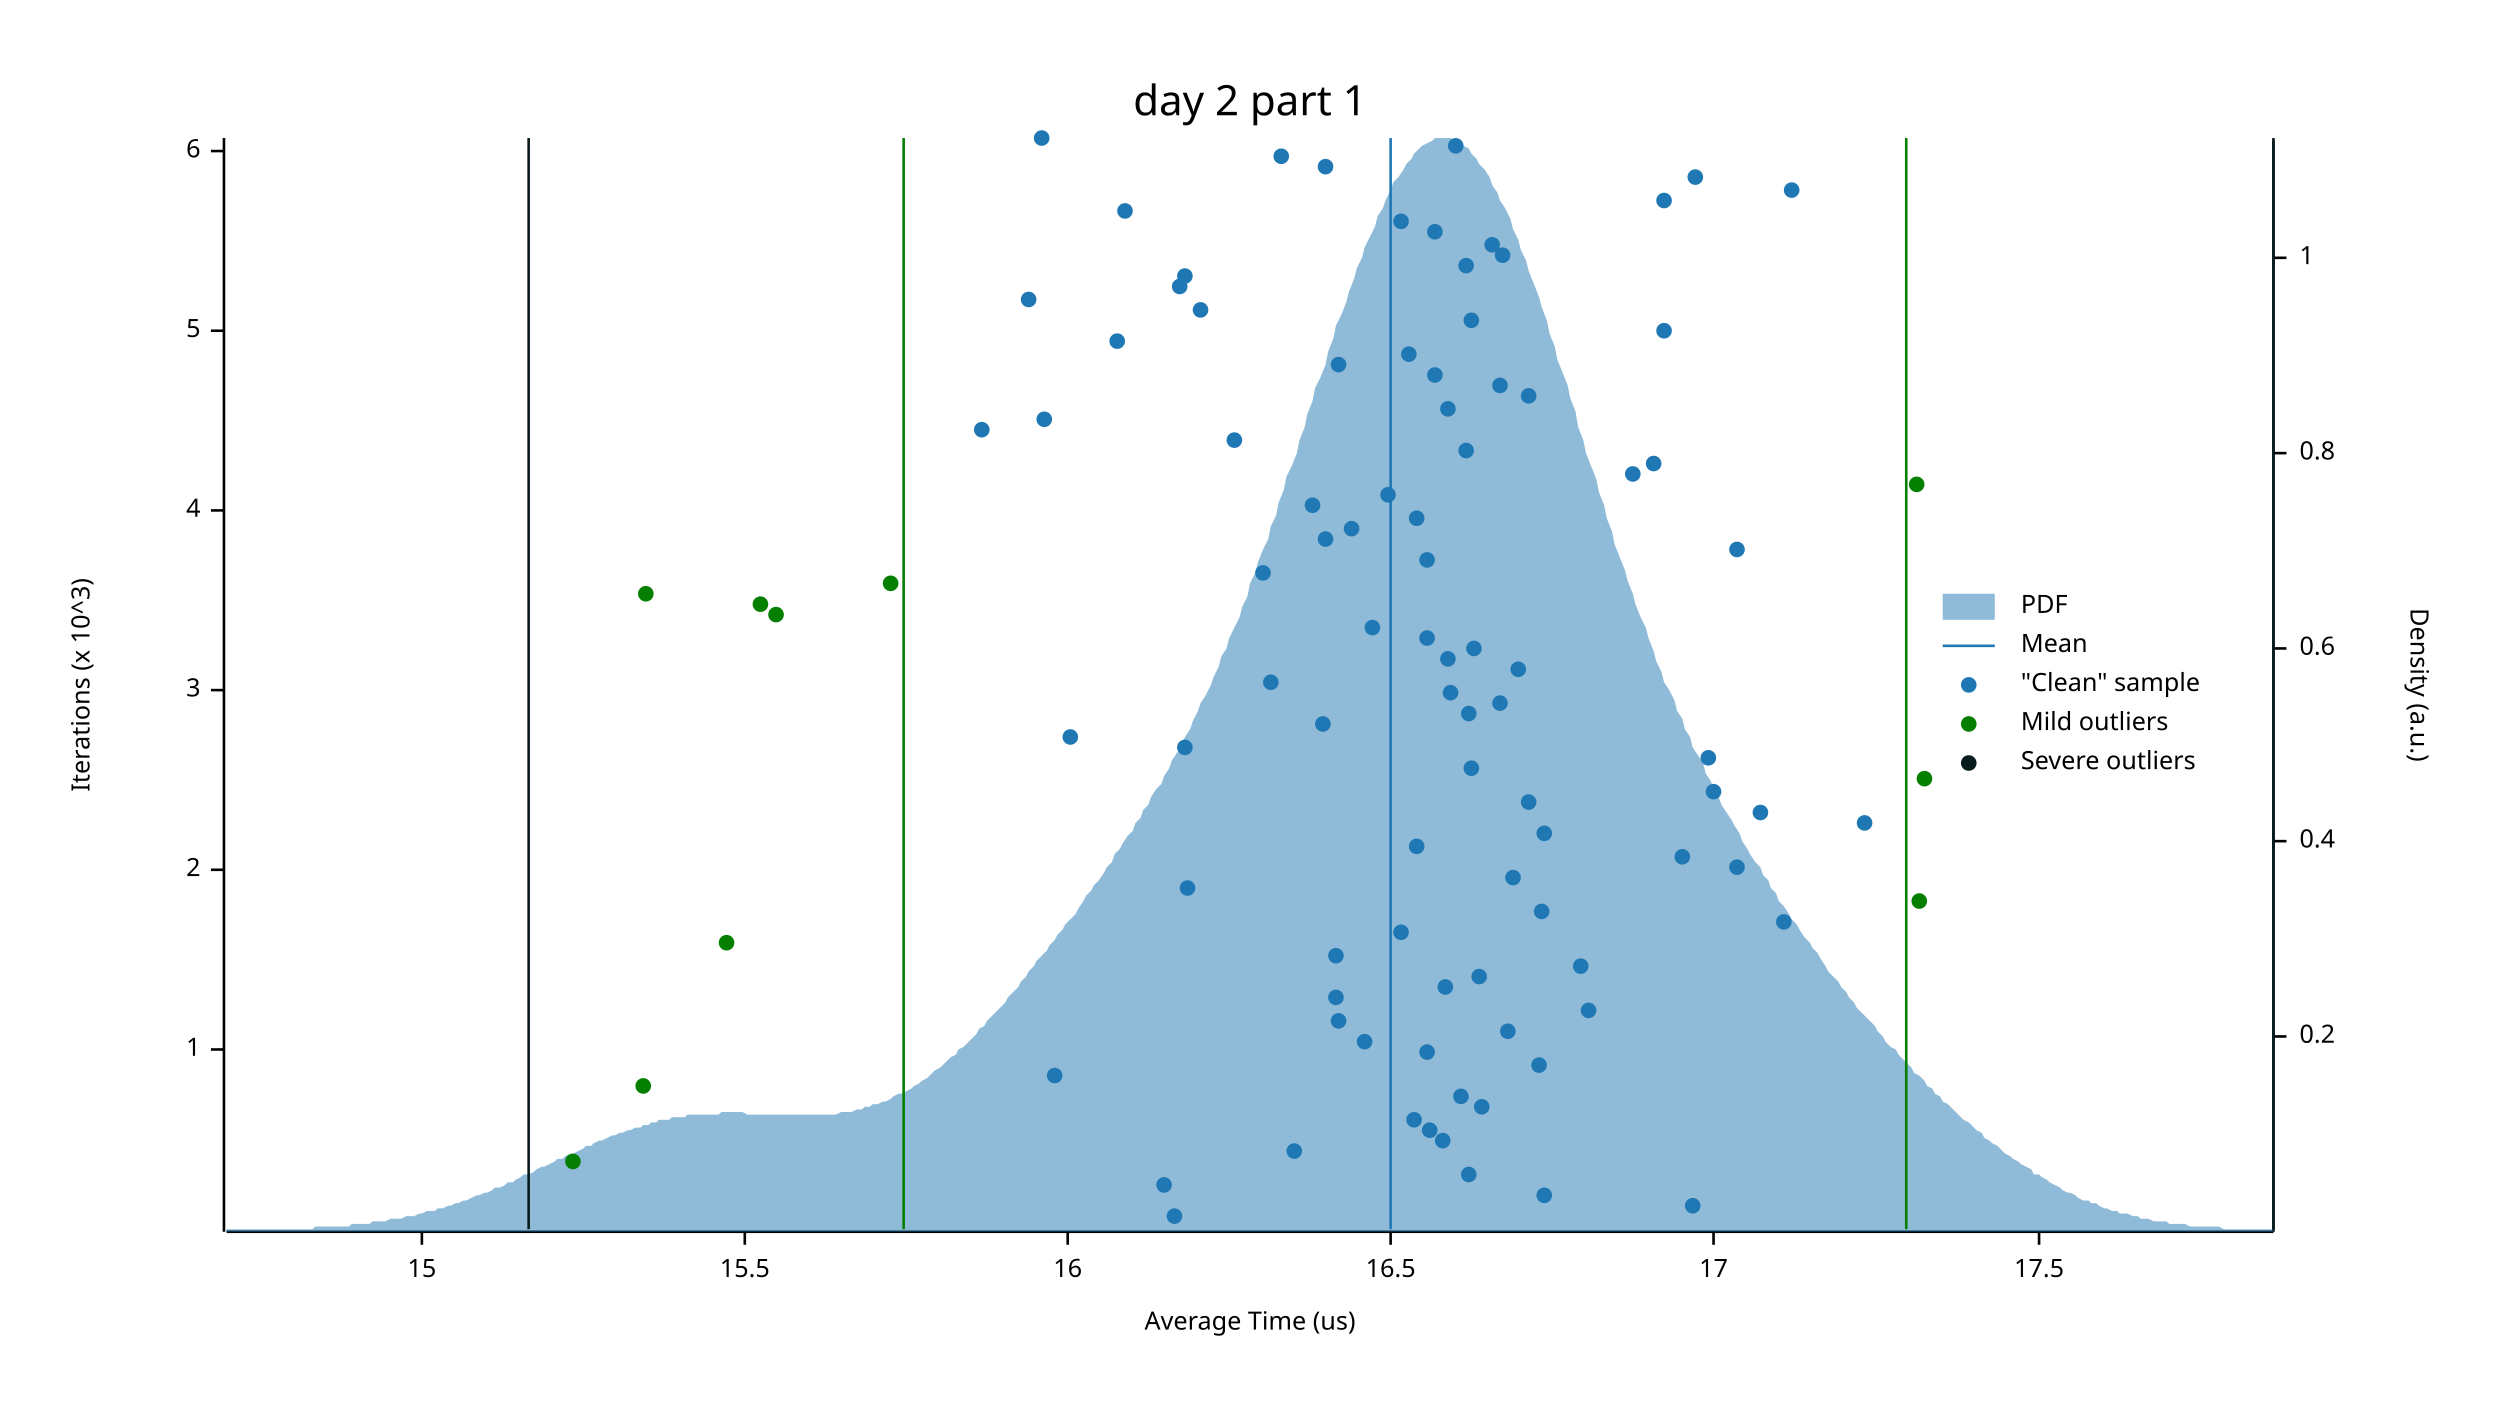
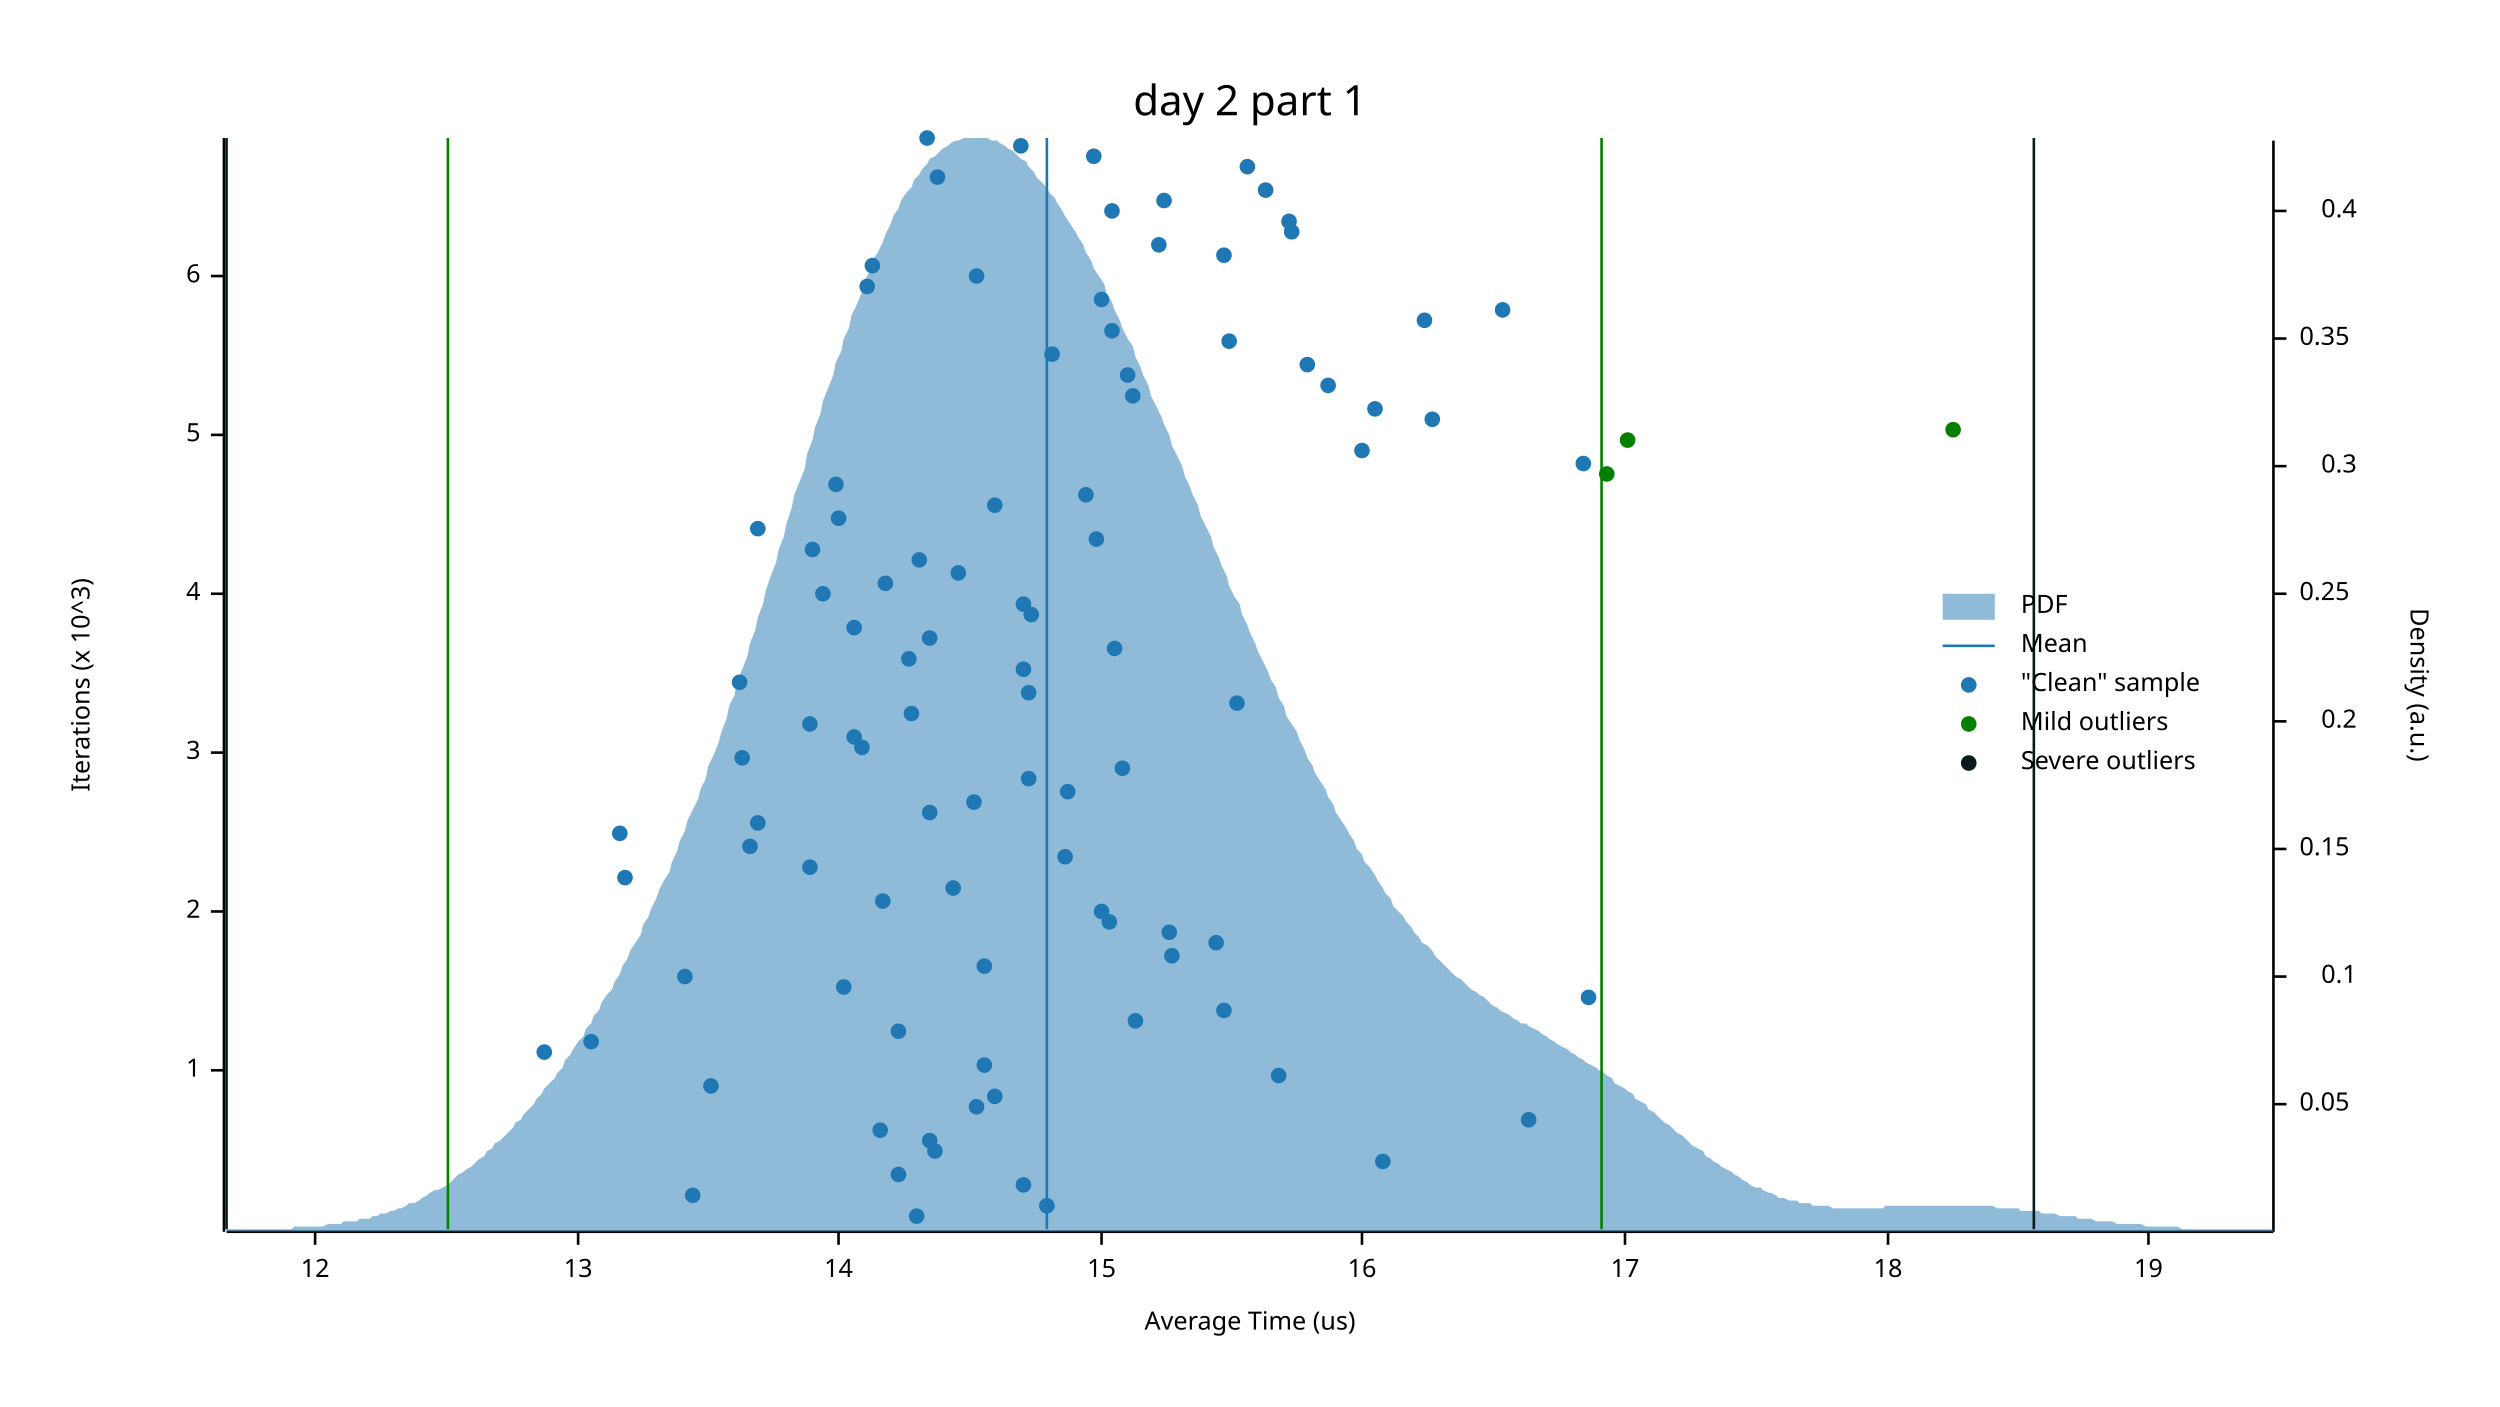
<svg xmlns="http://www.w3.org/2000/svg" width="960" height="540" viewBox="0 0 960 540">
  <text x="480" y="32" dy="0.76em" text-anchor="middle" font-family="sans-serif" font-size="16.129" opacity="1" fill="#000000">
day 2 part 1
</text>
  <text x="27" y="263" dy="0.76em" text-anchor="middle" font-family="sans-serif" font-size="9.677" opacity="1" fill="#000000" transform="rotate(270, 27, 263)">
Iterations (x 10^3)
</text>
  <text x="480" y="513" dy="-0.5ex" text-anchor="middle" font-family="sans-serif" font-size="9.677" opacity="1" fill="#000000">
Average Time (us)
</text>
  <polyline fill="none" opacity="1" stroke="#000000" stroke-width="1" points="86,53 86,473 " />
-   <text x="77" y="403" dy="0.5ex" text-anchor="end" font-family="sans-serif" font-size="9.677" opacity="1" fill="#000000">
+   <text x="77" y="411" dy="0.5ex" text-anchor="end" font-family="sans-serif" font-size="9.677" opacity="1" fill="#000000">
1
</text>
-   <polyline fill="none" opacity="1" stroke="#000000" stroke-width="1" points="81,403 86,403 " />
-   <text x="77" y="334" dy="0.5ex" text-anchor="end" font-family="sans-serif" font-size="9.677" opacity="1" fill="#000000">
+   <polyline fill="none" opacity="1" stroke="#000000" stroke-width="1" points="81,411 86,411 " />
+   <text x="77" y="350" dy="0.5ex" text-anchor="end" font-family="sans-serif" font-size="9.677" opacity="1" fill="#000000">
2
</text>
-   <polyline fill="none" opacity="1" stroke="#000000" stroke-width="1" points="81,334 86,334 " />
-   <text x="77" y="265" dy="0.5ex" text-anchor="end" font-family="sans-serif" font-size="9.677" opacity="1" fill="#000000">
+   <polyline fill="none" opacity="1" stroke="#000000" stroke-width="1" points="81,350 86,350 " />
+   <text x="77" y="289" dy="0.5ex" text-anchor="end" font-family="sans-serif" font-size="9.677" opacity="1" fill="#000000">
3
</text>
-   <polyline fill="none" opacity="1" stroke="#000000" stroke-width="1" points="81,265 86,265 " />
-   <text x="77" y="196" dy="0.5ex" text-anchor="end" font-family="sans-serif" font-size="9.677" opacity="1" fill="#000000">
+   <polyline fill="none" opacity="1" stroke="#000000" stroke-width="1" points="81,289 86,289 " />
+   <text x="77" y="228" dy="0.5ex" text-anchor="end" font-family="sans-serif" font-size="9.677" opacity="1" fill="#000000">
4
</text>
-   <polyline fill="none" opacity="1" stroke="#000000" stroke-width="1" points="81,196 86,196 " />
-   <text x="77" y="127" dy="0.5ex" text-anchor="end" font-family="sans-serif" font-size="9.677" opacity="1" fill="#000000">
+   <polyline fill="none" opacity="1" stroke="#000000" stroke-width="1" points="81,228 86,228 " />
+   <text x="77" y="167" dy="0.5ex" text-anchor="end" font-family="sans-serif" font-size="9.677" opacity="1" fill="#000000">
5
</text>
-   <polyline fill="none" opacity="1" stroke="#000000" stroke-width="1" points="81,127 86,127 " />
-   <text x="77" y="58" dy="0.5ex" text-anchor="end" font-family="sans-serif" font-size="9.677" opacity="1" fill="#000000">
+   <polyline fill="none" opacity="1" stroke="#000000" stroke-width="1" points="81,167 86,167 " />
+   <text x="77" y="106" dy="0.5ex" text-anchor="end" font-family="sans-serif" font-size="9.677" opacity="1" fill="#000000">
6
</text>
-   <polyline fill="none" opacity="1" stroke="#000000" stroke-width="1" points="81,58 86,58 " />
+   <polyline fill="none" opacity="1" stroke="#000000" stroke-width="1" points="81,106 86,106 " />
  <polyline fill="none" opacity="1" stroke="#000000" stroke-width="1" points="87,473 873,473 " />
-   <text x="162" y="483" dy="0.76em" text-anchor="middle" font-family="sans-serif" font-size="9.677" opacity="1" fill="#000000">
+   <text x="121" y="483" dy="0.76em" text-anchor="middle" font-family="sans-serif" font-size="9.677" opacity="1" fill="#000000">
+ 12
+ </text>
+   <polyline fill="none" opacity="1" stroke="#000000" stroke-width="1" points="121,473 121,478 " />
+   <text x="222" y="483" dy="0.76em" text-anchor="middle" font-family="sans-serif" font-size="9.677" opacity="1" fill="#000000">
+ 13
+ </text>
+   <polyline fill="none" opacity="1" stroke="#000000" stroke-width="1" points="222,473 222,478 " />
+   <text x="322" y="483" dy="0.76em" text-anchor="middle" font-family="sans-serif" font-size="9.677" opacity="1" fill="#000000">
+ 14
+ </text>
+   <polyline fill="none" opacity="1" stroke="#000000" stroke-width="1" points="322,473 322,478 " />
+   <text x="423" y="483" dy="0.76em" text-anchor="middle" font-family="sans-serif" font-size="9.677" opacity="1" fill="#000000">
15
</text>
-   <polyline fill="none" opacity="1" stroke="#000000" stroke-width="1" points="162,473 162,478 " />
-   <text x="286" y="483" dy="0.76em" text-anchor="middle" font-family="sans-serif" font-size="9.677" opacity="1" fill="#000000">
- 15.5
- </text>
-   <polyline fill="none" opacity="1" stroke="#000000" stroke-width="1" points="286,473 286,478 " />
-   <text x="410" y="483" dy="0.76em" text-anchor="middle" font-family="sans-serif" font-size="9.677" opacity="1" fill="#000000">
+   <polyline fill="none" opacity="1" stroke="#000000" stroke-width="1" points="423,473 423,478 " />
+   <text x="523" y="483" dy="0.76em" text-anchor="middle" font-family="sans-serif" font-size="9.677" opacity="1" fill="#000000">
16
</text>
-   <polyline fill="none" opacity="1" stroke="#000000" stroke-width="1" points="410,473 410,478 " />
-   <text x="534" y="483" dy="0.76em" text-anchor="middle" font-family="sans-serif" font-size="9.677" opacity="1" fill="#000000">
- 16.5
- </text>
-   <polyline fill="none" opacity="1" stroke="#000000" stroke-width="1" points="534,473 534,478 " />
-   <text x="658" y="483" dy="0.76em" text-anchor="middle" font-family="sans-serif" font-size="9.677" opacity="1" fill="#000000">
+   <polyline fill="none" opacity="1" stroke="#000000" stroke-width="1" points="523,473 523,478 " />
+   <text x="624" y="483" dy="0.76em" text-anchor="middle" font-family="sans-serif" font-size="9.677" opacity="1" fill="#000000">
17
</text>
-   <polyline fill="none" opacity="1" stroke="#000000" stroke-width="1" points="658,473 658,478 " />
-   <text x="783" y="483" dy="0.76em" text-anchor="middle" font-family="sans-serif" font-size="9.677" opacity="1" fill="#000000">
- 17.5
- </text>
-   <polyline fill="none" opacity="1" stroke="#000000" stroke-width="1" points="783,473 783,478 " />
+   <polyline fill="none" opacity="1" stroke="#000000" stroke-width="1" points="624,473 624,478 " />
+   <text x="725" y="483" dy="0.76em" text-anchor="middle" font-family="sans-serif" font-size="9.677" opacity="1" fill="#000000">
+ 18
+ </text>
+   <polyline fill="none" opacity="1" stroke="#000000" stroke-width="1" points="725,473 725,478 " />
+   <text x="825" y="483" dy="0.76em" text-anchor="middle" font-family="sans-serif" font-size="9.677" opacity="1" fill="#000000">
+ 19
+ </text>
+   <polyline fill="none" opacity="1" stroke="#000000" stroke-width="1" points="825,473 825,478 " />
  <text x="933" y="263" dy="0.76em" text-anchor="middle" font-family="sans-serif" font-size="9.677" opacity="1" fill="#000000" transform="rotate(90, 933, 263)">
Density (a.u.)
</text>
  <polyline fill="none" opacity="1" stroke="#000000" stroke-width="1" points="873,54 873,473 " />
-   <text x="883" y="398" dy="0.5ex" text-anchor="start" font-family="sans-serif" font-size="9.677" opacity="1" fill="#000000">
+   <text x="883" y="424" dy="0.5ex" text-anchor="start" font-family="sans-serif" font-size="9.677" opacity="1" fill="#000000">
+ 0.05
+ </text>
+   <polyline fill="none" opacity="1" stroke="#000000" stroke-width="1" points="873,424 878,424 " />
+   <text x="905" y="375" dy="0.5ex" text-anchor="end" font-family="sans-serif" font-size="9.677" opacity="1" fill="#000000">
+ 0.1
+ </text>
+   <polyline fill="none" opacity="1" stroke="#000000" stroke-width="1" points="873,375 878,375 " />
+   <text x="883" y="326" dy="0.5ex" text-anchor="start" font-family="sans-serif" font-size="9.677" opacity="1" fill="#000000">
+ 0.15
+ </text>
+   <polyline fill="none" opacity="1" stroke="#000000" stroke-width="1" points="873,326 878,326 " />
+   <text x="905" y="277" dy="0.5ex" text-anchor="end" font-family="sans-serif" font-size="9.677" opacity="1" fill="#000000">
0.2
</text>
-   <polyline fill="none" opacity="1" stroke="#000000" stroke-width="1" points="873,398 878,398 " />
-   <text x="883" y="323" dy="0.5ex" text-anchor="start" font-family="sans-serif" font-size="9.677" opacity="1" fill="#000000">
+   <polyline fill="none" opacity="1" stroke="#000000" stroke-width="1" points="873,277 878,277 " />
+   <text x="883" y="228" dy="0.5ex" text-anchor="start" font-family="sans-serif" font-size="9.677" opacity="1" fill="#000000">
+ 0.25
+ </text>
+   <polyline fill="none" opacity="1" stroke="#000000" stroke-width="1" points="873,228 878,228 " />
+   <text x="905" y="179" dy="0.5ex" text-anchor="end" font-family="sans-serif" font-size="9.677" opacity="1" fill="#000000">
+ 0.3
+ </text>
+   <polyline fill="none" opacity="1" stroke="#000000" stroke-width="1" points="873,179 878,179 " />
+   <text x="883" y="130" dy="0.5ex" text-anchor="start" font-family="sans-serif" font-size="9.677" opacity="1" fill="#000000">
+ 0.35
+ </text>
+   <polyline fill="none" opacity="1" stroke="#000000" stroke-width="1" points="873,130 878,130 " />
+   <text x="905" y="81" dy="0.5ex" text-anchor="end" font-family="sans-serif" font-size="9.677" opacity="1" fill="#000000">
0.4
</text>
-   <polyline fill="none" opacity="1" stroke="#000000" stroke-width="1" points="873,323 878,323 " />
-   <text x="883" y="249" dy="0.5ex" text-anchor="start" font-family="sans-serif" font-size="9.677" opacity="1" fill="#000000">
- 0.6
- </text>
-   <polyline fill="none" opacity="1" stroke="#000000" stroke-width="1" points="873,249 878,249 " />
-   <text x="883" y="174" dy="0.5ex" text-anchor="start" font-family="sans-serif" font-size="9.677" opacity="1" fill="#000000">
- 0.8
- </text>
-   <polyline fill="none" opacity="1" stroke="#000000" stroke-width="1" points="873,174 878,174 " />
-   <text x="883" y="99" dy="0.5ex" text-anchor="start" font-family="sans-serif" font-size="9.677" opacity="1" fill="#000000">
- 1
- </text>
-   <polyline fill="none" opacity="1" stroke="#000000" stroke-width="1" points="873,99 878,99 " />
-   <polygon opacity="0.5" fill="#1F78B4" points="87,472 88,472 90,472 91,472 93,472 94,472 96,472 98,472 99,472 101,472 102,472 104,472 105,472 107,472 109,472 110,472 112,472 113,472 115,472 116,472 118,472 120,472 121,471 123,471 124,471 126,471 127,471 129,471 131,471 132,471 134,471 135,470 137,470 138,470 140,470 142,470 143,469 145,469 146,469 148,469 150,468 151,468 153,468 154,468 156,467 157,467 159,467 161,466 162,466 164,465 165,465 167,465 168,464 170,464 172,463 173,463 175,462 176,462 178,461 179,461 181,460 183,459 184,459 186,458 187,458 189,457 190,456 192,456 194,455 195,454 197,454 198,453 200,452 201,451 203,451 205,450 206,449 208,448 209,448 211,447 213,446 214,445 216,445 217,444 219,443 220,443 222,442 224,441 225,440 227,440 228,439 230,438 231,438 233,437 235,436 236,436 238,435 239,435 241,434 242,434 244,433 246,433 247,432 249,432 250,431 252,431 253,430 255,430 257,430 258,429 260,429 261,429 263,429 264,428 266,428 268,428 269,428 271,428 272,428 274,428 276,428 277,427 279,427 280,427 282,427 283,427 285,427 287,428 288,428 290,428 291,428 293,428 294,428 296,428 298,428 299,428 301,428 302,428 304,428 305,428 307,428 309,428 310,428 312,428 313,428 315,428 316,428 318,428 320,428 321,428 323,427 324,427 326,427 327,427 329,426 331,426 332,425 334,425 335,424 337,424 339,423 340,423 342,422 343,421 345,420 346,420 348,419 350,418 351,417 353,416 354,415 356,414 357,413 359,411 361,410 362,409 364,407 365,406 367,405 368,403 370,402 372,400 373,399 375,397 376,395 378,394 379,392 381,390 383,388 384,387 386,385 387,383 389,381 391,379 392,377 394,375 395,373 397,371 398,369 400,367 402,365 403,363 405,361 406,359 408,357 409,355 411,353 413,351 414,349 416,346 417,344 419,342 420,340 422,338 424,335 425,333 427,331 428,328 430,326 431,324 433,321 435,319 436,316 438,314 439,311 441,309 442,306 444,303 446,301 447,298 449,295 450,292 452,289 454,286 455,283 457,280 458,277 460,273 461,270 463,267 465,263 466,260 468,256 469,252 471,249 472,245 474,241 476,237 477,233 479,229 480,224 482,220 483,216 485,211 487,207 488,202 490,198 491,193 493,188 494,183 496,179 498,174 499,169 501,164 502,159 504,154 505,149 507,145 509,140 510,135 512,130 513,125 515,121 517,116 518,112 520,107 521,103 523,99 524,95 526,91 528,87 529,83 531,80 532,77 534,73 535,70 537,68 539,65 540,63 542,61 543,59 545,57 546,56 548,55 550,54 551,53 553,53 554,53 556,53 557,53 559,54 561,55 562,56 564,57 565,59 567,61 568,63 570,65 572,68 573,71 575,74 576,77 578,80 580,84 581,88 583,92 584,96 586,100 587,104 589,109 591,114 592,118 594,123 595,128 597,133 598,138 600,143 602,148 603,153 605,158 606,164 608,169 609,174 611,179 613,184 614,189 616,194 617,199 619,204 620,209 622,214 624,219 625,223 627,228 628,232 630,237 632,241 633,245 635,250 636,254 638,258 639,262 641,265 643,269 644,273 646,276 647,280 649,283 650,287 652,290 654,293 655,297 657,300 658,303 660,306 661,309 663,312 665,315 666,317 668,320 669,323 671,326 672,328 674,331 676,333 677,336 679,338 680,341 682,343 683,346 685,348 687,351 688,353 690,355 691,357 693,360 695,362 696,364 698,366 699,368 701,371 702,373 704,375 706,377 707,379 709,381 710,383 712,385 713,387 715,389 717,391 718,392 720,394 721,396 723,398 724,400 726,402 728,403 729,405 731,407 732,408 734,410 735,412 737,413 739,415 740,417 742,418 743,420 745,421 746,423 748,424 750,426 751,427 753,429 754,430 756,431 758,433 759,434 761,435 762,437 764,438 765,439 767,440 769,442 770,443 772,444 773,445 775,446 776,447 778,448 780,449 781,451 783,451 784,452 786,453 787,454 789,455 791,456 792,457 794,458 795,458 797,459 798,460 800,461 802,461 803,462 805,462 806,463 808,464 809,464 811,465 813,465 814,466 816,466 817,466 819,467 821,467 822,468 824,468 825,468 827,469 828,469 830,469 832,469 833,470 835,470 836,470 838,470 839,470 841,471 843,471 844,471 846,471 847,471 849,471 850,471 852,471 854,472 855,472 857,472 858,472 860,472 861,472 863,472 865,472 866,472 868,472 869,472 871,472 873,472 873,473 87,473 " />
-   <polyline fill="none" opacity="1" stroke="#1F78B4" stroke-width="1" points="534,472 534,53 " />
-   <polyline fill="none" opacity="1" stroke="#057F00" stroke-width="1" points="347,472 347,53 " />
-   <polyline fill="none" opacity="1" stroke="#057F00" stroke-width="1" points="732,472 732,53 " />
-   <polyline fill="none" opacity="1" stroke="#071A1C" stroke-width="1" points="203,472 203,53 " />
-   <polyline fill="none" opacity="1" stroke="#071A1C" stroke-width="1" points="873,472 873,53 " />
-   <circle cx="451" cy="467" r="3" opacity="1" fill="#1F78B4" stroke="none" stroke-width="1" />
-   <circle cx="650" cy="463" r="3" opacity="1" fill="#1F78B4" stroke="none" stroke-width="1" />
-   <circle cx="593" cy="459" r="3" opacity="1" fill="#1F78B4" stroke="none" stroke-width="1" />
-   <circle cx="447" cy="455" r="3" opacity="1" fill="#1F78B4" stroke="none" stroke-width="1" />
-   <circle cx="564" cy="451" r="3" opacity="1" fill="#1F78B4" stroke="none" stroke-width="1" />
-   <circle cx="497" cy="442" r="3" opacity="1" fill="#1F78B4" stroke="none" stroke-width="1" />
-   <circle cx="554" cy="438" r="3" opacity="1" fill="#1F78B4" stroke="none" stroke-width="1" />
-   <circle cx="549" cy="434" r="3" opacity="1" fill="#1F78B4" stroke="none" stroke-width="1" />
-   <circle cx="543" cy="430" r="3" opacity="1" fill="#1F78B4" stroke="none" stroke-width="1" />
-   <circle cx="569" cy="425" r="3" opacity="1" fill="#1F78B4" stroke="none" stroke-width="1" />
-   <circle cx="561" cy="421" r="3" opacity="1" fill="#1F78B4" stroke="none" stroke-width="1" />
-   <circle cx="405" cy="413" r="3" opacity="1" fill="#1F78B4" stroke="none" stroke-width="1" />
-   <circle cx="591" cy="409" r="3" opacity="1" fill="#1F78B4" stroke="none" stroke-width="1" />
-   <circle cx="548" cy="404" r="3" opacity="1" fill="#1F78B4" stroke="none" stroke-width="1" />
-   <circle cx="524" cy="400" r="3" opacity="1" fill="#1F78B4" stroke="none" stroke-width="1" />
-   <circle cx="579" cy="396" r="3" opacity="1" fill="#1F78B4" stroke="none" stroke-width="1" />
-   <circle cx="514" cy="392" r="3" opacity="1" fill="#1F78B4" stroke="none" stroke-width="1" />
-   <circle cx="610" cy="388" r="3" opacity="1" fill="#1F78B4" stroke="none" stroke-width="1" />
-   <circle cx="513" cy="383" r="3" opacity="1" fill="#1F78B4" stroke="none" stroke-width="1" />
-   <circle cx="555" cy="379" r="3" opacity="1" fill="#1F78B4" stroke="none" stroke-width="1" />
-   <circle cx="568" cy="375" r="3" opacity="1" fill="#1F78B4" stroke="none" stroke-width="1" />
-   <circle cx="607" cy="371" r="3" opacity="1" fill="#1F78B4" stroke="none" stroke-width="1" />
-   <circle cx="513" cy="367" r="3" opacity="1" fill="#1F78B4" stroke="none" stroke-width="1" />
-   <circle cx="538" cy="358" r="3" opacity="1" fill="#1F78B4" stroke="none" stroke-width="1" />
-   <circle cx="685" cy="354" r="3" opacity="1" fill="#1F78B4" stroke="none" stroke-width="1" />
-   <circle cx="592" cy="350" r="3" opacity="1" fill="#1F78B4" stroke="none" stroke-width="1" />
-   <circle cx="456" cy="341" r="3" opacity="1" fill="#1F78B4" stroke="none" stroke-width="1" />
-   <circle cx="581" cy="337" r="3" opacity="1" fill="#1F78B4" stroke="none" stroke-width="1" />
-   <circle cx="667" cy="333" r="3" opacity="1" fill="#1F78B4" stroke="none" stroke-width="1" />
-   <circle cx="646" cy="329" r="3" opacity="1" fill="#1F78B4" stroke="none" stroke-width="1" />
-   <circle cx="544" cy="325" r="3" opacity="1" fill="#1F78B4" stroke="none" stroke-width="1" />
-   <circle cx="593" cy="320" r="3" opacity="1" fill="#1F78B4" stroke="none" stroke-width="1" />
-   <circle cx="716" cy="316" r="3" opacity="1" fill="#1F78B4" stroke="none" stroke-width="1" />
-   <circle cx="676" cy="312" r="3" opacity="1" fill="#1F78B4" stroke="none" stroke-width="1" />
-   <circle cx="587" cy="308" r="3" opacity="1" fill="#1F78B4" stroke="none" stroke-width="1" />
-   <circle cx="658" cy="304" r="3" opacity="1" fill="#1F78B4" stroke="none" stroke-width="1" />
-   <circle cx="565" cy="295" r="3" opacity="1" fill="#1F78B4" stroke="none" stroke-width="1" />
-   <circle cx="656" cy="291" r="3" opacity="1" fill="#1F78B4" stroke="none" stroke-width="1" />
-   <circle cx="455" cy="287" r="3" opacity="1" fill="#1F78B4" stroke="none" stroke-width="1" />
-   <circle cx="411" cy="283" r="3" opacity="1" fill="#1F78B4" stroke="none" stroke-width="1" />
-   <circle cx="508" cy="278" r="3" opacity="1" fill="#1F78B4" stroke="none" stroke-width="1" />
-   <circle cx="564" cy="274" r="3" opacity="1" fill="#1F78B4" stroke="none" stroke-width="1" />
-   <circle cx="576" cy="270" r="3" opacity="1" fill="#1F78B4" stroke="none" stroke-width="1" />
-   <circle cx="557" cy="266" r="3" opacity="1" fill="#1F78B4" stroke="none" stroke-width="1" />
-   <circle cx="488" cy="262" r="3" opacity="1" fill="#1F78B4" stroke="none" stroke-width="1" />
-   <circle cx="583" cy="257" r="3" opacity="1" fill="#1F78B4" stroke="none" stroke-width="1" />
-   <circle cx="556" cy="253" r="3" opacity="1" fill="#1F78B4" stroke="none" stroke-width="1" />
-   <circle cx="566" cy="249" r="3" opacity="1" fill="#1F78B4" stroke="none" stroke-width="1" />
-   <circle cx="548" cy="245" r="3" opacity="1" fill="#1F78B4" stroke="none" stroke-width="1" />
-   <circle cx="527" cy="241" r="3" opacity="1" fill="#1F78B4" stroke="none" stroke-width="1" />
-   <circle cx="485" cy="220" r="3" opacity="1" fill="#1F78B4" stroke="none" stroke-width="1" />
-   <circle cx="548" cy="215" r="3" opacity="1" fill="#1F78B4" stroke="none" stroke-width="1" />
-   <circle cx="667" cy="211" r="3" opacity="1" fill="#1F78B4" stroke="none" stroke-width="1" />
-   <circle cx="509" cy="207" r="3" opacity="1" fill="#1F78B4" stroke="none" stroke-width="1" />
-   <circle cx="519" cy="203" r="3" opacity="1" fill="#1F78B4" stroke="none" stroke-width="1" />
-   <circle cx="544" cy="199" r="3" opacity="1" fill="#1F78B4" stroke="none" stroke-width="1" />
-   <circle cx="504" cy="194" r="3" opacity="1" fill="#1F78B4" stroke="none" stroke-width="1" />
-   <circle cx="533" cy="190" r="3" opacity="1" fill="#1F78B4" stroke="none" stroke-width="1" />
-   <circle cx="627" cy="182" r="3" opacity="1" fill="#1F78B4" stroke="none" stroke-width="1" />
-   <circle cx="635" cy="178" r="3" opacity="1" fill="#1F78B4" stroke="none" stroke-width="1" />
-   <circle cx="563" cy="173" r="3" opacity="1" fill="#1F78B4" stroke="none" stroke-width="1" />
-   <circle cx="474" cy="169" r="3" opacity="1" fill="#1F78B4" stroke="none" stroke-width="1" />
-   <circle cx="377" cy="165" r="3" opacity="1" fill="#1F78B4" stroke="none" stroke-width="1" />
-   <circle cx="401" cy="161" r="3" opacity="1" fill="#1F78B4" stroke="none" stroke-width="1" />
-   <circle cx="556" cy="157" r="3" opacity="1" fill="#1F78B4" stroke="none" stroke-width="1" />
-   <circle cx="587" cy="152" r="3" opacity="1" fill="#1F78B4" stroke="none" stroke-width="1" />
-   <circle cx="576" cy="148" r="3" opacity="1" fill="#1F78B4" stroke="none" stroke-width="1" />
-   <circle cx="551" cy="144" r="3" opacity="1" fill="#1F78B4" stroke="none" stroke-width="1" />
-   <circle cx="514" cy="140" r="3" opacity="1" fill="#1F78B4" stroke="none" stroke-width="1" />
-   <circle cx="541" cy="136" r="3" opacity="1" fill="#1F78B4" stroke="none" stroke-width="1" />
-   <circle cx="429" cy="131" r="3" opacity="1" fill="#1F78B4" stroke="none" stroke-width="1" />
-   <circle cx="639" cy="127" r="3" opacity="1" fill="#1F78B4" stroke="none" stroke-width="1" />
-   <circle cx="565" cy="123" r="3" opacity="1" fill="#1F78B4" stroke="none" stroke-width="1" />
-   <circle cx="461" cy="119" r="3" opacity="1" fill="#1F78B4" stroke="none" stroke-width="1" />
-   <circle cx="395" cy="115" r="3" opacity="1" fill="#1F78B4" stroke="none" stroke-width="1" />
-   <circle cx="453" cy="110" r="3" opacity="1" fill="#1F78B4" stroke="none" stroke-width="1" />
-   <circle cx="455" cy="106" r="3" opacity="1" fill="#1F78B4" stroke="none" stroke-width="1" />
-   <circle cx="563" cy="102" r="3" opacity="1" fill="#1F78B4" stroke="none" stroke-width="1" />
-   <circle cx="577" cy="98" r="3" opacity="1" fill="#1F78B4" stroke="none" stroke-width="1" />
-   <circle cx="573" cy="94" r="3" opacity="1" fill="#1F78B4" stroke="none" stroke-width="1" />
-   <circle cx="551" cy="89" r="3" opacity="1" fill="#1F78B4" stroke="none" stroke-width="1" />
-   <circle cx="538" cy="85" r="3" opacity="1" fill="#1F78B4" stroke="none" stroke-width="1" />
-   <circle cx="432" cy="81" r="3" opacity="1" fill="#1F78B4" stroke="none" stroke-width="1" />
-   <circle cx="639" cy="77" r="3" opacity="1" fill="#1F78B4" stroke="none" stroke-width="1" />
-   <circle cx="688" cy="73" r="3" opacity="1" fill="#1F78B4" stroke="none" stroke-width="1" />
-   <circle cx="651" cy="68" r="3" opacity="1" fill="#1F78B4" stroke="none" stroke-width="1" />
-   <circle cx="509" cy="64" r="3" opacity="1" fill="#1F78B4" stroke="none" stroke-width="1" />
-   <circle cx="492" cy="60" r="3" opacity="1" fill="#1F78B4" stroke="none" stroke-width="1" />
-   <circle cx="559" cy="56" r="3" opacity="1" fill="#1F78B4" stroke="none" stroke-width="1" />
-   <circle cx="400" cy="53" r="3" opacity="1" fill="#1F78B4" stroke="none" stroke-width="1" />
-   <circle cx="220" cy="446" r="3" opacity="1" fill="#057F00" stroke="none" stroke-width="1" />
-   <circle cx="247" cy="417" r="3" opacity="1" fill="#057F00" stroke="none" stroke-width="1" />
-   <circle cx="279" cy="362" r="3" opacity="1" fill="#057F00" stroke="none" stroke-width="1" />
-   <circle cx="737" cy="346" r="3" opacity="1" fill="#057F00" stroke="none" stroke-width="1" />
-   <circle cx="739" cy="299" r="3" opacity="1" fill="#057F00" stroke="none" stroke-width="1" />
-   <circle cx="298" cy="236" r="3" opacity="1" fill="#057F00" stroke="none" stroke-width="1" />
-   <circle cx="292" cy="232" r="3" opacity="1" fill="#057F00" stroke="none" stroke-width="1" />
-   <circle cx="248" cy="228" r="3" opacity="1" fill="#057F00" stroke="none" stroke-width="1" />
-   <circle cx="342" cy="224" r="3" opacity="1" fill="#057F00" stroke="none" stroke-width="1" />
-   <circle cx="736" cy="186" r="3" opacity="1" fill="#057F00" stroke="none" stroke-width="1" />
+   <polyline fill="none" opacity="1" stroke="#000000" stroke-width="1" points="873,81 878,81 " />
+   <polygon opacity="0.5" fill="#1F78B4" points="87,472 88,472 90,472 91,472 93,472 94,472 96,472 98,472 99,472 101,472 102,472 104,472 105,472 107,472 109,472 110,472 112,472 113,471 115,471 116,471 118,471 120,471 121,471 123,471 124,471 126,470 127,470 129,470 131,470 132,469 134,469 135,469 137,469 138,468 140,468 142,468 143,467 145,467 146,466 148,466 150,465 151,465 153,464 154,464 156,463 157,462 159,462 161,461 162,460 164,459 165,458 167,457 168,457 170,456 172,455 173,454 175,452 176,451 178,450 179,449 181,448 183,446 184,445 186,444 187,442 189,441 190,439 192,438 194,436 195,435 197,433 198,431 200,430 201,428 203,426 205,424 206,422 208,420 209,418 211,416 213,414 214,412 216,410 217,407 219,405 220,403 222,400 224,398 225,395 227,393 228,390 230,388 231,385 233,382 235,380 236,377 238,374 239,371 241,368 242,365 244,362 246,359 247,355 249,352 250,349 252,345 253,342 255,338 257,335 258,331 260,327 261,323 263,319 264,315 266,311 268,307 269,303 271,299 272,294 274,290 276,285 277,281 279,276 280,271 282,267 283,262 285,257 287,252 288,247 290,242 291,237 293,232 294,227 296,221 298,216 299,211 301,206 302,201 304,195 305,190 307,185 309,180 310,174 312,169 313,164 315,159 316,154 318,149 320,144 321,139 323,135 324,130 326,126 327,121 329,117 331,112 332,108 334,104 335,100 337,97 339,93 340,90 342,86 343,83 345,80 346,77 348,74 350,72 351,69 353,67 354,65 356,63 357,61 359,60 361,58 362,57 364,56 365,55 367,54 368,54 370,53 372,53 373,53 375,53 376,53 378,53 379,53 381,54 383,54 384,55 386,56 387,57 389,58 391,60 392,61 394,62 395,64 397,66 398,68 400,70 402,72 403,74 405,76 406,78 408,81 409,83 411,86 413,89 414,91 416,94 417,97 419,100 420,103 422,106 424,109 425,113 427,116 428,119 430,123 431,126 433,130 435,133 436,137 438,141 439,144 441,148 442,152 444,156 446,160 447,163 449,167 450,171 452,175 454,179 455,183 457,187 458,190 460,194 461,198 463,202 465,206 466,210 468,214 469,217 471,221 472,225 474,229 476,232 477,236 479,240 480,243 482,247 483,250 485,254 487,258 488,261 490,264 491,268 493,271 494,275 496,278 498,281 499,284 501,288 502,291 504,294 505,297 507,300 509,303 510,306 512,309 513,312 515,315 517,318 518,320 520,323 521,326 523,328 524,331 526,333 528,336 529,338 531,341 532,343 534,345 535,348 537,350 539,352 540,354 542,356 543,358 545,360 546,362 548,363 550,365 551,367 553,369 554,370 556,372 557,373 559,375 561,376 562,377 564,379 565,380 567,381 568,382 570,383 572,385 573,386 575,387 576,388 578,389 580,390 581,391 583,392 584,393 586,393 587,394 589,395 591,396 592,397 594,398 595,399 597,400 598,401 600,402 602,403 603,404 605,405 606,406 608,407 609,408 611,409 613,410 614,411 616,412 617,413 619,414 620,416 622,417 624,418 625,419 627,420 628,422 630,423 632,424 633,426 635,427 636,428 638,430 639,431 641,432 643,434 644,435 646,436 647,437 649,439 650,440 652,441 654,442 655,444 657,445 658,446 660,447 661,448 663,449 665,450 666,451 668,452 669,453 671,454 672,455 674,456 676,456 677,457 679,458 680,458 682,459 683,460 685,460 687,461 688,461 690,461 691,462 693,462 695,462 696,463 698,463 699,463 701,463 702,463 704,464 706,464 707,464 709,464 710,464 712,464 713,464 715,464 717,464 718,464 720,464 721,464 723,464 724,463 726,463 728,463 729,463 731,463 732,463 734,463 735,463 737,463 739,463 740,463 742,463 743,463 745,463 746,463 748,463 750,463 751,463 753,463 754,463 756,463 758,463 759,463 761,463 762,463 764,463 765,463 767,464 769,464 770,464 772,464 773,464 775,464 776,465 778,465 780,465 781,465 783,465 784,466 786,466 787,466 789,466 791,467 792,467 794,467 795,467 797,467 798,468 800,468 802,468 803,468 805,469 806,469 808,469 809,469 811,469 813,470 814,470 816,470 817,470 819,470 821,470 822,470 824,471 825,471 827,471 828,471 830,471 832,471 833,471 835,471 836,471 838,472 839,472 841,472 843,472 844,472 846,472 847,472 849,472 850,472 852,472 854,472 855,472 857,472 858,472 860,472 861,472 863,472 865,472 866,472 868,472 869,472 871,472 873,472 873,473 87,473 " />
+   <polyline fill="none" opacity="1" stroke="#1F78B4" stroke-width="1" points="402,472 402,53 " />
+   <polyline fill="none" opacity="1" stroke="#057F00" stroke-width="1" points="172,472 172,53 " />
+   <polyline fill="none" opacity="1" stroke="#057F00" stroke-width="1" points="615,472 615,53 " />
+   <polyline fill="none" opacity="1" stroke="#071A1C" stroke-width="1" points="87,472 87,53 " />
+   <polyline fill="none" opacity="1" stroke="#071A1C" stroke-width="1" points="781,472 781,53 " />
+   <circle cx="352" cy="467" r="3" opacity="1" fill="#1F78B4" stroke="none" stroke-width="1" />
+   <circle cx="402" cy="463" r="3" opacity="1" fill="#1F78B4" stroke="none" stroke-width="1" />
+   <circle cx="266" cy="459" r="3" opacity="1" fill="#1F78B4" stroke="none" stroke-width="1" />
+   <circle cx="393" cy="455" r="3" opacity="1" fill="#1F78B4" stroke="none" stroke-width="1" />
+   <circle cx="345" cy="451" r="3" opacity="1" fill="#1F78B4" stroke="none" stroke-width="1" />
+   <circle cx="531" cy="446" r="3" opacity="1" fill="#1F78B4" stroke="none" stroke-width="1" />
+   <circle cx="359" cy="442" r="3" opacity="1" fill="#1F78B4" stroke="none" stroke-width="1" />
+   <circle cx="357" cy="438" r="3" opacity="1" fill="#1F78B4" stroke="none" stroke-width="1" />
+   <circle cx="338" cy="434" r="3" opacity="1" fill="#1F78B4" stroke="none" stroke-width="1" />
+   <circle cx="587" cy="430" r="3" opacity="1" fill="#1F78B4" stroke="none" stroke-width="1" />
+   <circle cx="375" cy="425" r="3" opacity="1" fill="#1F78B4" stroke="none" stroke-width="1" />
+   <circle cx="382" cy="421" r="3" opacity="1" fill="#1F78B4" stroke="none" stroke-width="1" />
+   <circle cx="273" cy="417" r="3" opacity="1" fill="#1F78B4" stroke="none" stroke-width="1" />
+   <circle cx="491" cy="413" r="3" opacity="1" fill="#1F78B4" stroke="none" stroke-width="1" />
+   <circle cx="378" cy="409" r="3" opacity="1" fill="#1F78B4" stroke="none" stroke-width="1" />
+   <circle cx="209" cy="404" r="3" opacity="1" fill="#1F78B4" stroke="none" stroke-width="1" />
+   <circle cx="227" cy="400" r="3" opacity="1" fill="#1F78B4" stroke="none" stroke-width="1" />
+   <circle cx="345" cy="396" r="3" opacity="1" fill="#1F78B4" stroke="none" stroke-width="1" />
+   <circle cx="436" cy="392" r="3" opacity="1" fill="#1F78B4" stroke="none" stroke-width="1" />
+   <circle cx="470" cy="388" r="3" opacity="1" fill="#1F78B4" stroke="none" stroke-width="1" />
+   <circle cx="610" cy="383" r="3" opacity="1" fill="#1F78B4" stroke="none" stroke-width="1" />
+   <circle cx="324" cy="379" r="3" opacity="1" fill="#1F78B4" stroke="none" stroke-width="1" />
+   <circle cx="263" cy="375" r="3" opacity="1" fill="#1F78B4" stroke="none" stroke-width="1" />
+   <circle cx="378" cy="371" r="3" opacity="1" fill="#1F78B4" stroke="none" stroke-width="1" />
+   <circle cx="450" cy="367" r="3" opacity="1" fill="#1F78B4" stroke="none" stroke-width="1" />
+   <circle cx="467" cy="362" r="3" opacity="1" fill="#1F78B4" stroke="none" stroke-width="1" />
+   <circle cx="449" cy="358" r="3" opacity="1" fill="#1F78B4" stroke="none" stroke-width="1" />
+   <circle cx="426" cy="354" r="3" opacity="1" fill="#1F78B4" stroke="none" stroke-width="1" />
+   <circle cx="423" cy="350" r="3" opacity="1" fill="#1F78B4" stroke="none" stroke-width="1" />
+   <circle cx="339" cy="346" r="3" opacity="1" fill="#1F78B4" stroke="none" stroke-width="1" />
+   <circle cx="366" cy="341" r="3" opacity="1" fill="#1F78B4" stroke="none" stroke-width="1" />
+   <circle cx="240" cy="337" r="3" opacity="1" fill="#1F78B4" stroke="none" stroke-width="1" />
+   <circle cx="311" cy="333" r="3" opacity="1" fill="#1F78B4" stroke="none" stroke-width="1" />
+   <circle cx="409" cy="329" r="3" opacity="1" fill="#1F78B4" stroke="none" stroke-width="1" />
+   <circle cx="288" cy="325" r="3" opacity="1" fill="#1F78B4" stroke="none" stroke-width="1" />
+   <circle cx="238" cy="320" r="3" opacity="1" fill="#1F78B4" stroke="none" stroke-width="1" />
+   <circle cx="291" cy="316" r="3" opacity="1" fill="#1F78B4" stroke="none" stroke-width="1" />
+   <circle cx="357" cy="312" r="3" opacity="1" fill="#1F78B4" stroke="none" stroke-width="1" />
+   <circle cx="374" cy="308" r="3" opacity="1" fill="#1F78B4" stroke="none" stroke-width="1" />
+   <circle cx="410" cy="304" r="3" opacity="1" fill="#1F78B4" stroke="none" stroke-width="1" />
+   <circle cx="395" cy="299" r="3" opacity="1" fill="#1F78B4" stroke="none" stroke-width="1" />
+   <circle cx="431" cy="295" r="3" opacity="1" fill="#1F78B4" stroke="none" stroke-width="1" />
+   <circle cx="285" cy="291" r="3" opacity="1" fill="#1F78B4" stroke="none" stroke-width="1" />
+   <circle cx="331" cy="287" r="3" opacity="1" fill="#1F78B4" stroke="none" stroke-width="1" />
+   <circle cx="328" cy="283" r="3" opacity="1" fill="#1F78B4" stroke="none" stroke-width="1" />
+   <circle cx="311" cy="278" r="3" opacity="1" fill="#1F78B4" stroke="none" stroke-width="1" />
+   <circle cx="350" cy="274" r="3" opacity="1" fill="#1F78B4" stroke="none" stroke-width="1" />
+   <circle cx="475" cy="270" r="3" opacity="1" fill="#1F78B4" stroke="none" stroke-width="1" />
+   <circle cx="395" cy="266" r="3" opacity="1" fill="#1F78B4" stroke="none" stroke-width="1" />
+   <circle cx="284" cy="262" r="3" opacity="1" fill="#1F78B4" stroke="none" stroke-width="1" />
+   <circle cx="393" cy="257" r="3" opacity="1" fill="#1F78B4" stroke="none" stroke-width="1" />
+   <circle cx="349" cy="253" r="3" opacity="1" fill="#1F78B4" stroke="none" stroke-width="1" />
+   <circle cx="428" cy="249" r="3" opacity="1" fill="#1F78B4" stroke="none" stroke-width="1" />
+   <circle cx="357" cy="245" r="3" opacity="1" fill="#1F78B4" stroke="none" stroke-width="1" />
+   <circle cx="328" cy="241" r="3" opacity="1" fill="#1F78B4" stroke="none" stroke-width="1" />
+   <circle cx="396" cy="236" r="3" opacity="1" fill="#1F78B4" stroke="none" stroke-width="1" />
+   <circle cx="393" cy="232" r="3" opacity="1" fill="#1F78B4" stroke="none" stroke-width="1" />
+   <circle cx="316" cy="228" r="3" opacity="1" fill="#1F78B4" stroke="none" stroke-width="1" />
+   <circle cx="340" cy="224" r="3" opacity="1" fill="#1F78B4" stroke="none" stroke-width="1" />
+   <circle cx="368" cy="220" r="3" opacity="1" fill="#1F78B4" stroke="none" stroke-width="1" />
+   <circle cx="353" cy="215" r="3" opacity="1" fill="#1F78B4" stroke="none" stroke-width="1" />
+   <circle cx="312" cy="211" r="3" opacity="1" fill="#1F78B4" stroke="none" stroke-width="1" />
+   <circle cx="421" cy="207" r="3" opacity="1" fill="#1F78B4" stroke="none" stroke-width="1" />
+   <circle cx="291" cy="203" r="3" opacity="1" fill="#1F78B4" stroke="none" stroke-width="1" />
+   <circle cx="322" cy="199" r="3" opacity="1" fill="#1F78B4" stroke="none" stroke-width="1" />
+   <circle cx="382" cy="194" r="3" opacity="1" fill="#1F78B4" stroke="none" stroke-width="1" />
+   <circle cx="417" cy="190" r="3" opacity="1" fill="#1F78B4" stroke="none" stroke-width="1" />
+   <circle cx="321" cy="186" r="3" opacity="1" fill="#1F78B4" stroke="none" stroke-width="1" />
+   <circle cx="608" cy="178" r="3" opacity="1" fill="#1F78B4" stroke="none" stroke-width="1" />
+   <circle cx="523" cy="173" r="3" opacity="1" fill="#1F78B4" stroke="none" stroke-width="1" />
+   <circle cx="550" cy="161" r="3" opacity="1" fill="#1F78B4" stroke="none" stroke-width="1" />
+   <circle cx="528" cy="157" r="3" opacity="1" fill="#1F78B4" stroke="none" stroke-width="1" />
+   <circle cx="435" cy="152" r="3" opacity="1" fill="#1F78B4" stroke="none" stroke-width="1" />
+   <circle cx="510" cy="148" r="3" opacity="1" fill="#1F78B4" stroke="none" stroke-width="1" />
+   <circle cx="433" cy="144" r="3" opacity="1" fill="#1F78B4" stroke="none" stroke-width="1" />
+   <circle cx="502" cy="140" r="3" opacity="1" fill="#1F78B4" stroke="none" stroke-width="1" />
+   <circle cx="404" cy="136" r="3" opacity="1" fill="#1F78B4" stroke="none" stroke-width="1" />
+   <circle cx="472" cy="131" r="3" opacity="1" fill="#1F78B4" stroke="none" stroke-width="1" />
+   <circle cx="427" cy="127" r="3" opacity="1" fill="#1F78B4" stroke="none" stroke-width="1" />
+   <circle cx="547" cy="123" r="3" opacity="1" fill="#1F78B4" stroke="none" stroke-width="1" />
+   <circle cx="577" cy="119" r="3" opacity="1" fill="#1F78B4" stroke="none" stroke-width="1" />
+   <circle cx="423" cy="115" r="3" opacity="1" fill="#1F78B4" stroke="none" stroke-width="1" />
+   <circle cx="333" cy="110" r="3" opacity="1" fill="#1F78B4" stroke="none" stroke-width="1" />
+   <circle cx="375" cy="106" r="3" opacity="1" fill="#1F78B4" stroke="none" stroke-width="1" />
+   <circle cx="335" cy="102" r="3" opacity="1" fill="#1F78B4" stroke="none" stroke-width="1" />
+   <circle cx="470" cy="98" r="3" opacity="1" fill="#1F78B4" stroke="none" stroke-width="1" />
+   <circle cx="445" cy="94" r="3" opacity="1" fill="#1F78B4" stroke="none" stroke-width="1" />
+   <circle cx="496" cy="89" r="3" opacity="1" fill="#1F78B4" stroke="none" stroke-width="1" />
+   <circle cx="495" cy="85" r="3" opacity="1" fill="#1F78B4" stroke="none" stroke-width="1" />
+   <circle cx="427" cy="81" r="3" opacity="1" fill="#1F78B4" stroke="none" stroke-width="1" />
+   <circle cx="447" cy="77" r="3" opacity="1" fill="#1F78B4" stroke="none" stroke-width="1" />
+   <circle cx="486" cy="73" r="3" opacity="1" fill="#1F78B4" stroke="none" stroke-width="1" />
+   <circle cx="360" cy="68" r="3" opacity="1" fill="#1F78B4" stroke="none" stroke-width="1" />
+   <circle cx="479" cy="64" r="3" opacity="1" fill="#1F78B4" stroke="none" stroke-width="1" />
+   <circle cx="420" cy="60" r="3" opacity="1" fill="#1F78B4" stroke="none" stroke-width="1" />
+   <circle cx="392" cy="56" r="3" opacity="1" fill="#1F78B4" stroke="none" stroke-width="1" />
+   <circle cx="356" cy="53" r="3" opacity="1" fill="#1F78B4" stroke="none" stroke-width="1" />
+   <circle cx="617" cy="182" r="3" opacity="1" fill="#057F00" stroke="none" stroke-width="1" />
+   <circle cx="625" cy="169" r="3" opacity="1" fill="#057F00" stroke="none" stroke-width="1" />
+   <circle cx="750" cy="165" r="3" opacity="1" fill="#057F00" stroke="none" stroke-width="1" />
  <text x="776" y="228" dy="0.76em" text-anchor="start" font-family="sans-serif" font-size="9.677" opacity="1" fill="#000000">
PDF
</text>
  <text x="776" y="243" dy="0.76em" text-anchor="start" font-family="sans-serif" font-size="9.677" opacity="1" fill="#000000">
Mean
</text>
  <text x="776" y="258" dy="0.76em" text-anchor="start" font-family="sans-serif" font-size="9.677" opacity="1" fill="#000000">
"Clean" sample
</text>
  <text x="776" y="273" dy="0.76em" text-anchor="start" font-family="sans-serif" font-size="9.677" opacity="1" fill="#000000">
Mild outliers
</text>
  <text x="776" y="288" dy="0.76em" text-anchor="start" font-family="sans-serif" font-size="9.677" opacity="1" fill="#000000">
Severe outliers
</text>
  <rect x="746" y="228" width="20" height="10" opacity="0.5" fill="#1F78B4" stroke="none" />
  <polyline fill="none" opacity="1" stroke="#1F78B4" stroke-width="1" points="746,248 766,248 " />
  <circle cx="756" cy="263" r="3" opacity="1" fill="#1F78B4" stroke="none" stroke-width="1" />
  <circle cx="756" cy="278" r="3" opacity="1" fill="#057F00" stroke="none" stroke-width="1" />
  <circle cx="756" cy="293" r="3" opacity="1" fill="#071A1C" stroke="none" stroke-width="1" />
</svg>
